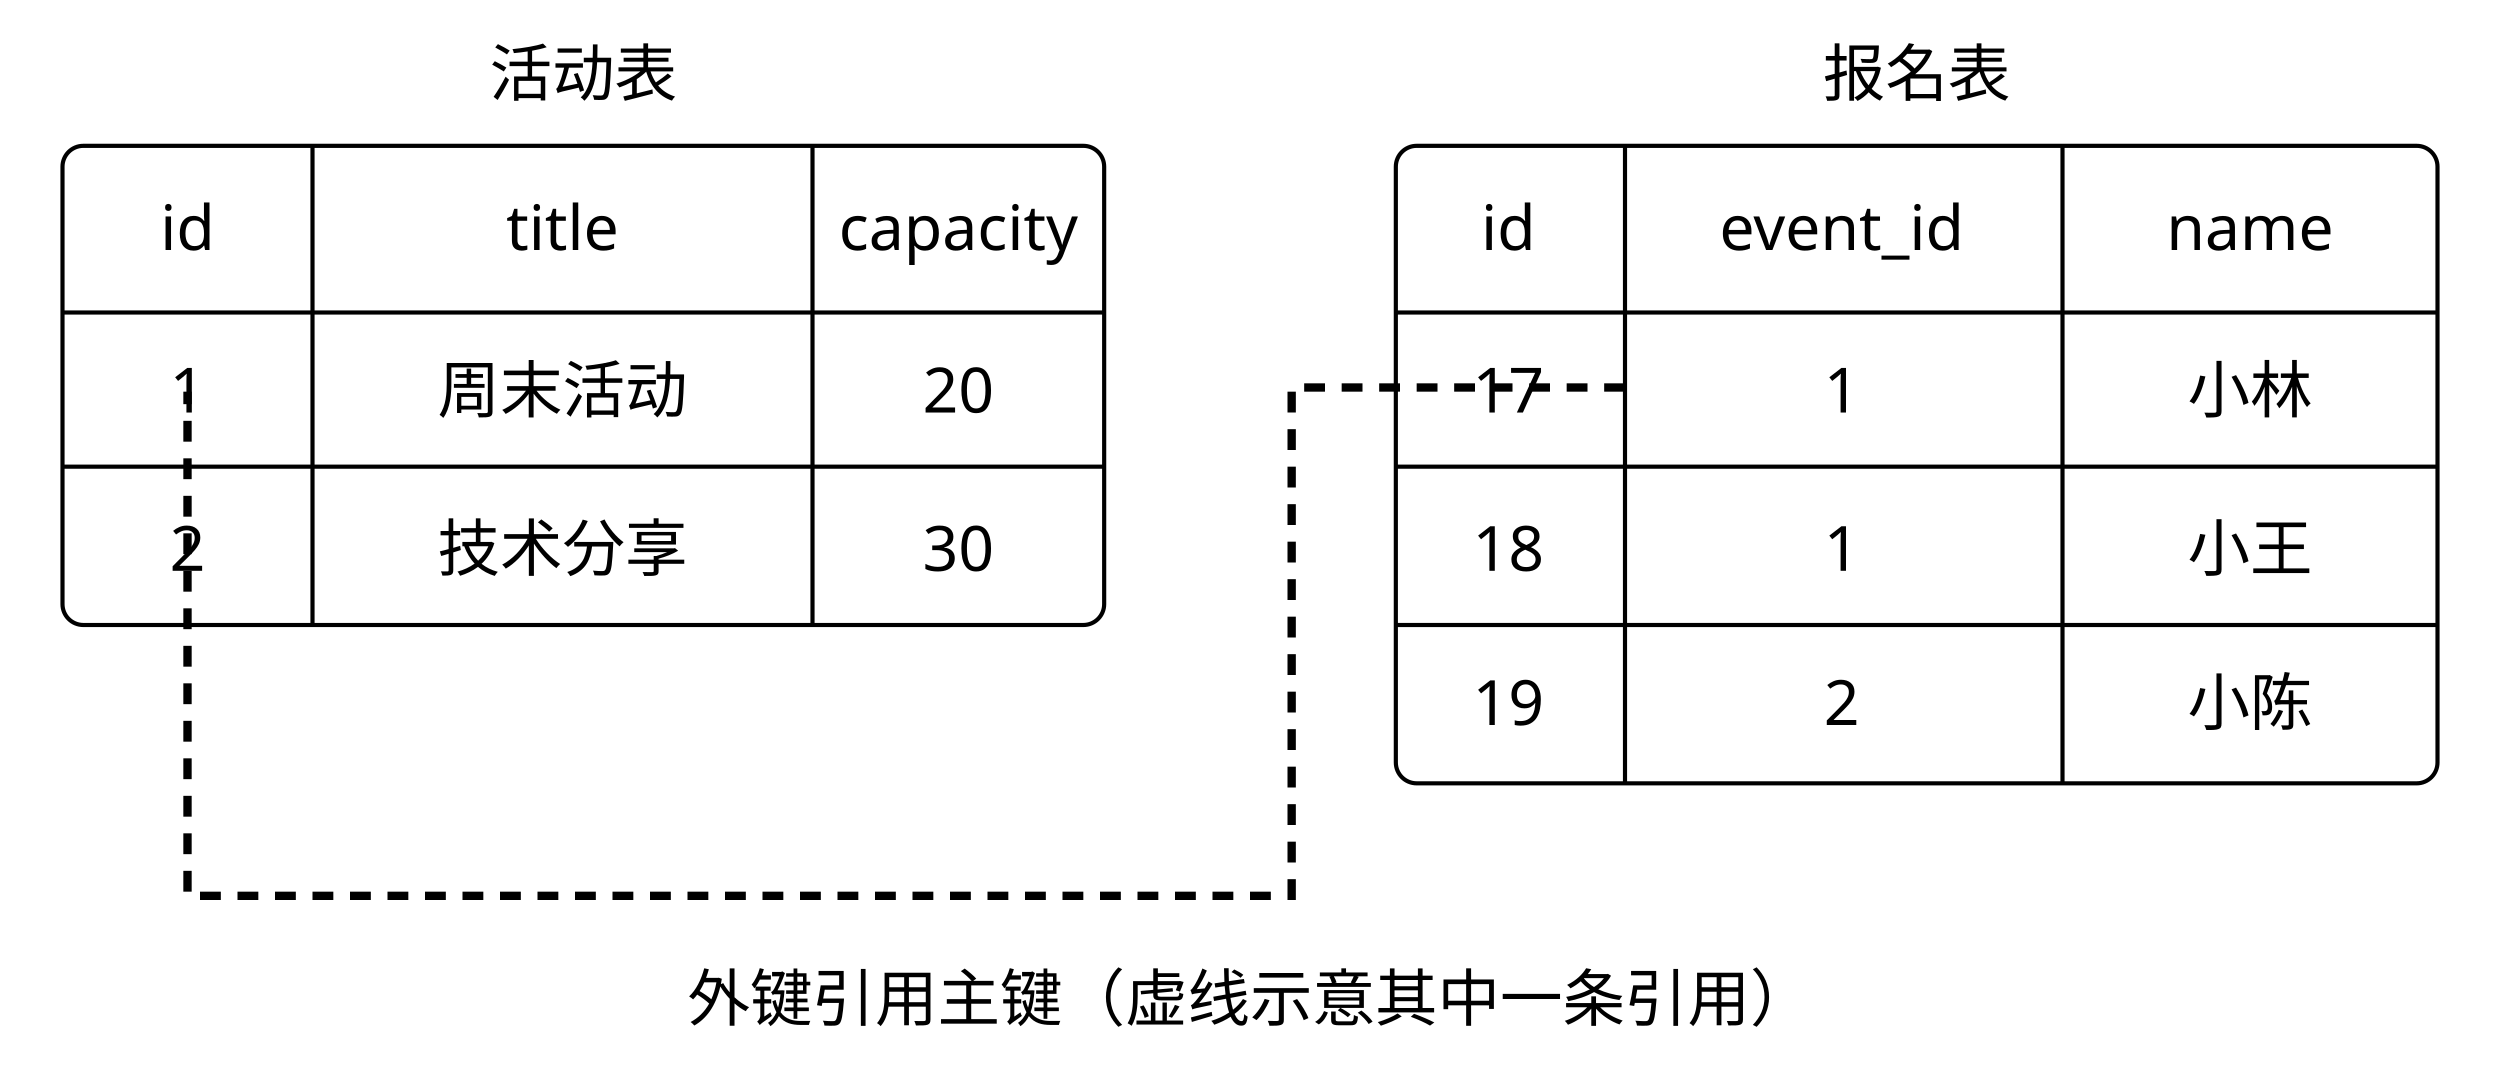
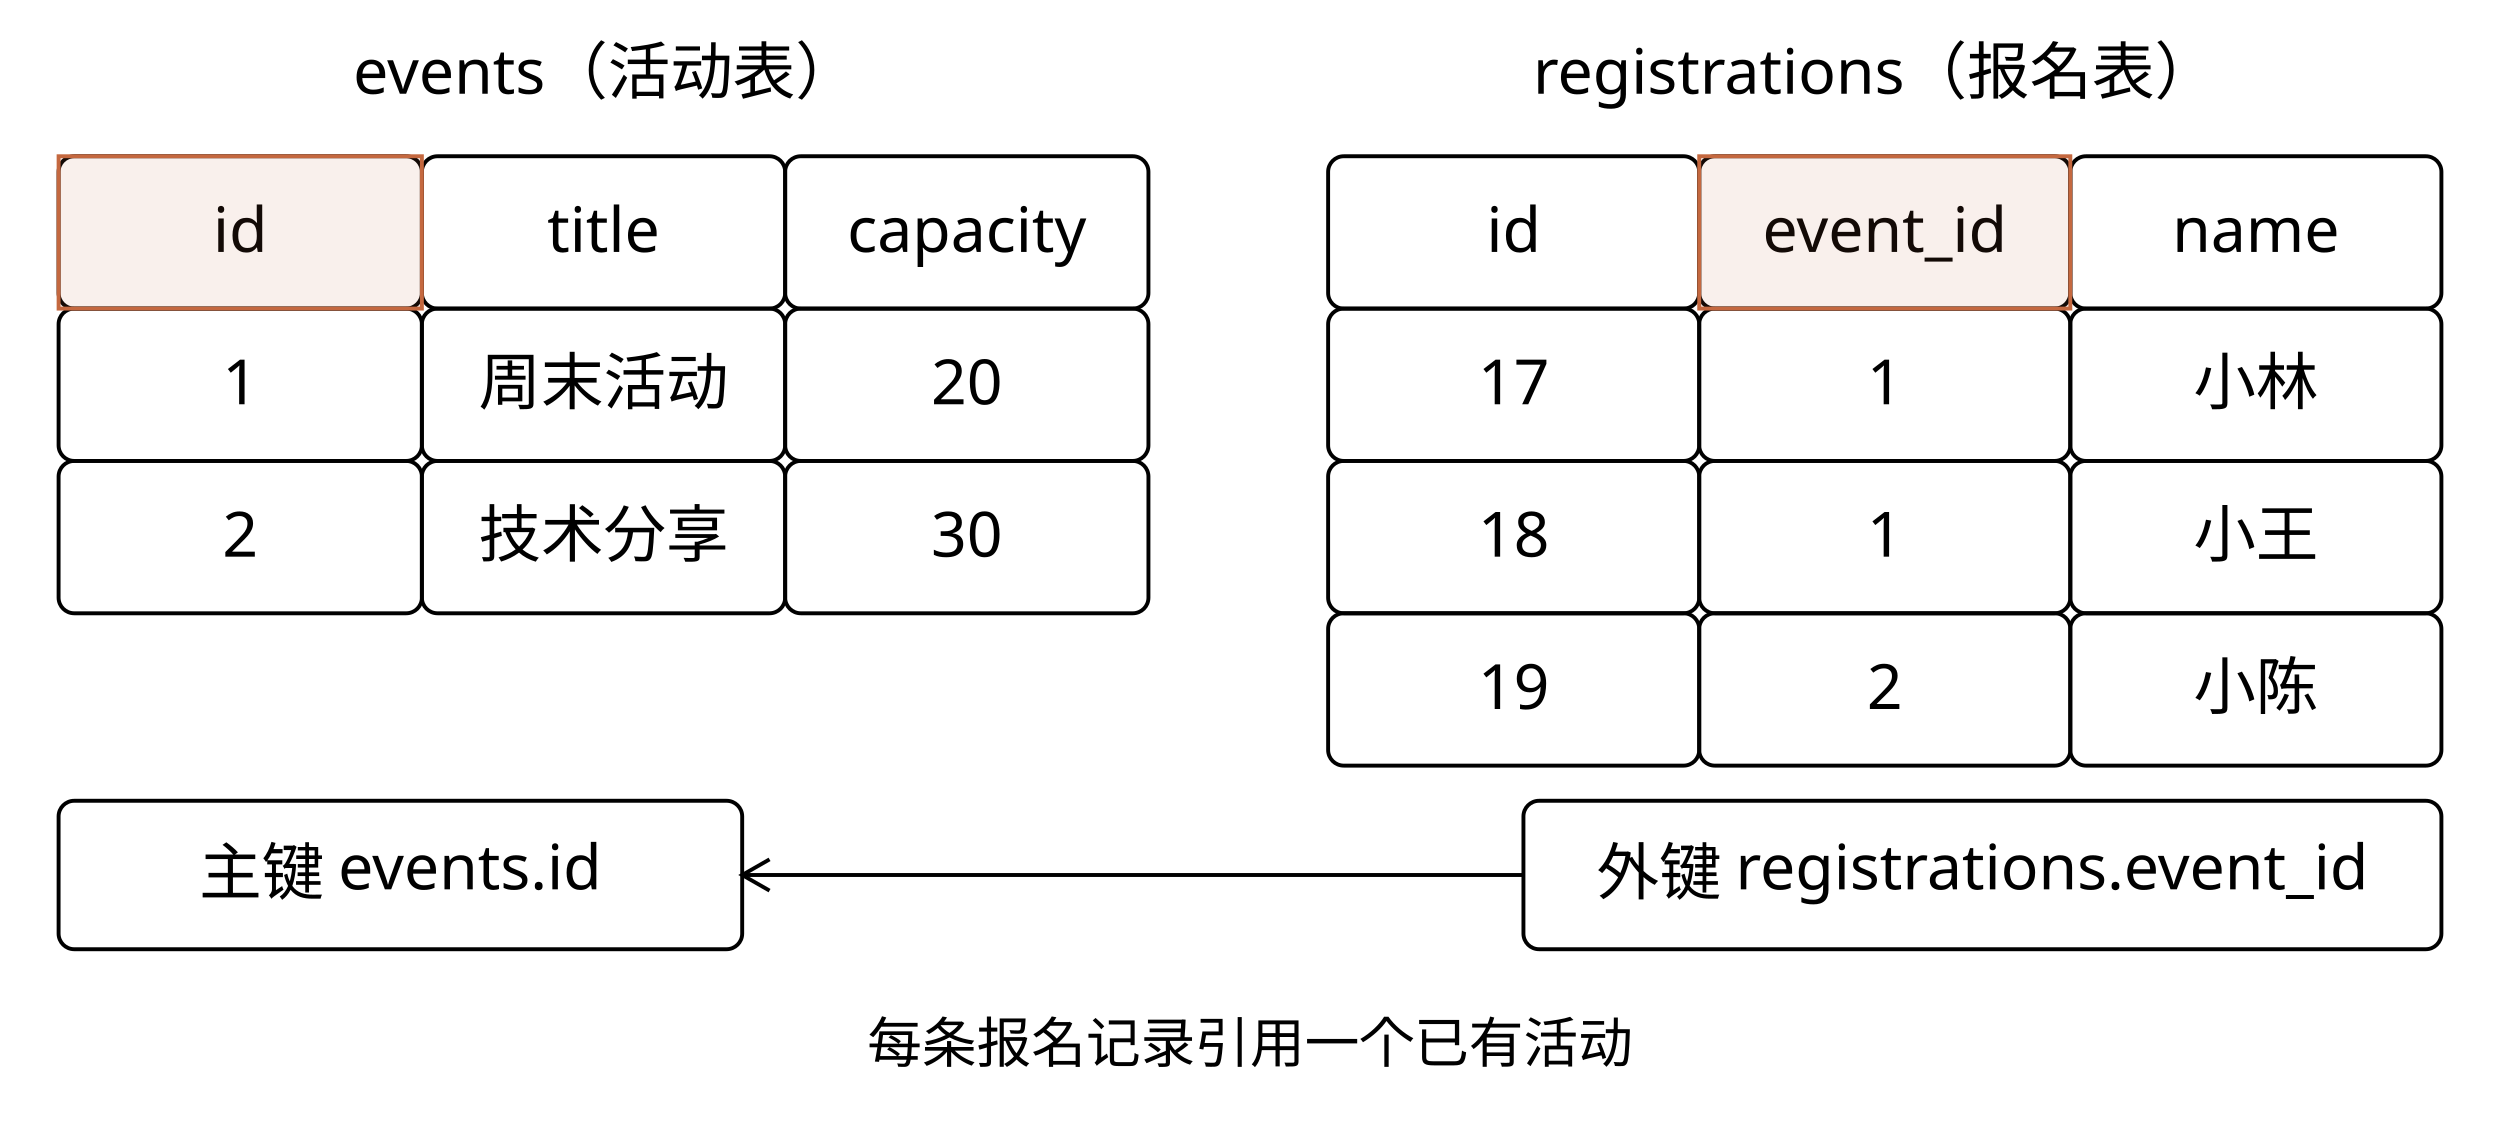
- <svg xmlns="http://www.w3.org/2000/svg" viewBox="0 0 600 260" width="600" height="260">
-   <g font-family="system-ui,sans-serif" font-size="17" fill="currentColor">
-     <g fill="none" stroke="currentColor">
-       <rect x="15" y="35" width="250" height="115" rx="5" />
-       <path d="M15 75H265M15 112H265M75 35V150M195 35V150" />
-       <rect x="335" y="35" width="250" height="153" rx="5" />
-       <path d="M335 75H585M335 112H585M335 150H585M390 35V188M495 35V188" />
-       <path d="M390 93H310V215H45V94" stroke-width="2" stroke-dasharray="5 4" />
-     </g>
-     <g text-anchor="middle" font-size="15">
-       <text x="140" y="23">活动表</text>
-       <text x="460" y="23">报名表</text>
-       <text x="45" y="60">id</text>
-       <text x="135" y="60">title</text>
-       <text x="230" y="60">capacity</text>
-       <text x="45" y="99">1</text>
-       <text x="135" y="99">周末活动</text>
-       <text x="230" y="99">20</text>
-       <text x="45" y="137">2</text>
-       <text x="135" y="137">技术分享</text>
-       <text x="230" y="137">30</text>
-       <text x="362" y="60">id</text>
-       <text x="442" y="60">event_id</text>
-       <text x="540" y="60">name</text>
-       <text x="362" y="99">17</text>
-       <text x="442" y="99">1</text>
-       <text x="540" y="99">小林</text>
-       <text x="362" y="137">18</text>
-       <text x="442" y="137">1</text>
-       <text x="540" y="137">小王</text>
-       <text x="362" y="174">19</text>
-       <text x="442" y="174">2</text>
-       <text x="540" y="174">小陈</text>
-       <text x="300" y="245">外键引用主键（虚线示意其中一条引用）</text>
-     </g>
+ <svg xmlns="http://www.w3.org/2000/svg" viewBox="0 0 640 290" width="640" height="290">
+   <g font-family="system-ui,sans-serif" font-size="16" fill="currentColor">
+     <text x="155" y="24" text-anchor="middle">events（活动表）</text>
+     <text x="480" y="24" text-anchor="middle">registrations（报名表）</text>
+     <rect x="15" y="40" width="93" height="39" rx="4" stroke="currentColor" fill="none" />
+     <text x="61.5" y="64.5" text-anchor="middle">id</text>
+     <rect x="108" y="40" width="93" height="39" rx="4" stroke="currentColor" fill="none" />
+     <text x="154.5" y="64.5" text-anchor="middle">title</text>
+     <rect x="201" y="40" width="93" height="39" rx="4" stroke="currentColor" fill="none" />
+     <text x="247.5" y="64.5" text-anchor="middle">capacity</text>
+     <rect x="15" y="79" width="93" height="39" rx="4" stroke="currentColor" fill="none" />
+     <text x="61.5" y="103.5" text-anchor="middle">1</text>
+     <rect x="108" y="79" width="93" height="39" rx="4" stroke="currentColor" fill="none" />
+     <text x="154.5" y="103.5" text-anchor="middle">周末活动</text>
+     <rect x="201" y="79" width="93" height="39" rx="4" stroke="currentColor" fill="none" />
+     <text x="247.5" y="103.5" text-anchor="middle">20</text>
+     <rect x="15" y="118" width="93" height="39" rx="4" stroke="currentColor" fill="none" />
+     <text x="61.5" y="142.5" text-anchor="middle">2</text>
+     <rect x="108" y="118" width="93" height="39" rx="4" stroke="currentColor" fill="none" />
+     <text x="154.5" y="142.5" text-anchor="middle">技术分享</text>
+     <rect x="201" y="118" width="93" height="39" rx="4" stroke="currentColor" fill="none" />
+     <text x="247.5" y="142.5" text-anchor="middle">30</text>
+     <rect x="340" y="40" width="95" height="39" rx="4" stroke="currentColor" fill="none" />
+     <text x="387.5" y="64.5" text-anchor="middle">id</text>
+     <rect x="435" y="40" width="95" height="39" rx="4" stroke="currentColor" fill="none" />
+     <text x="482.5" y="64.5" text-anchor="middle">event_id</text>
+     <rect x="530" y="40" width="95" height="39" rx="4" stroke="currentColor" fill="none" />
+     <text x="577.5" y="64.5" text-anchor="middle">name</text>
+     <rect x="340" y="79" width="95" height="39" rx="4" stroke="currentColor" fill="none" />
+     <text x="387.5" y="103.5" text-anchor="middle">17</text>
+     <rect x="435" y="79" width="95" height="39" rx="4" stroke="currentColor" fill="none" />
+     <text x="482.5" y="103.5" text-anchor="middle">1</text>
+     <rect x="530" y="79" width="95" height="39" rx="4" stroke="currentColor" fill="none" />
+     <text x="577.5" y="103.5" text-anchor="middle">小林</text>
+     <rect x="340" y="118" width="95" height="39" rx="4" stroke="currentColor" fill="none" />
+     <text x="387.5" y="142.5" text-anchor="middle">18</text>
+     <rect x="435" y="118" width="95" height="39" rx="4" stroke="currentColor" fill="none" />
+     <text x="482.5" y="142.5" text-anchor="middle">1</text>
+     <rect x="530" y="118" width="95" height="39" rx="4" stroke="currentColor" fill="none" />
+     <text x="577.5" y="142.5" text-anchor="middle">小王</text>
+     <rect x="340" y="157" width="95" height="39" rx="4" stroke="currentColor" fill="none" />
+     <text x="387.5" y="181.5" text-anchor="middle">19</text>
+     <rect x="435" y="157" width="95" height="39" rx="4" stroke="currentColor" fill="none" />
+     <text x="482.5" y="181.5" text-anchor="middle">2</text>
+     <rect x="530" y="157" width="95" height="39" rx="4" stroke="currentColor" fill="none" />
+     <text x="577.5" y="181.5" text-anchor="middle">小陈</text>
+     <rect x="15" y="40" width="93" height="39" fill="#c4683f" fill-opacity=".10" stroke="#c4683f" />
+     <rect x="435" y="40" width="95" height="39" fill="#c4683f" fill-opacity=".10" stroke="#c4683f" />
+     <rect x="15" y="205" width="175" height="38" rx="4" stroke="currentColor" fill="none" />
+     <text x="102.5" y="229" text-anchor="middle">主键 events.id</text>
+     <rect x="390" y="205" width="235" height="38" rx="4" stroke="currentColor" fill="none" />
+     <text x="507.5" y="229" text-anchor="middle">外键 registrations.event_id</text>
+     <path d="M390 224L190 224" stroke="currentColor" fill="none" />
+     <path d="M-7 -4L0 0L-7 4" transform="translate(190 224) rotate(180)" stroke="currentColor" fill="none" />
+     <text x="320" y="272" text-anchor="middle" font-size="14">每条报名记录引用一个已有活动</text>
  </g>
</svg>
